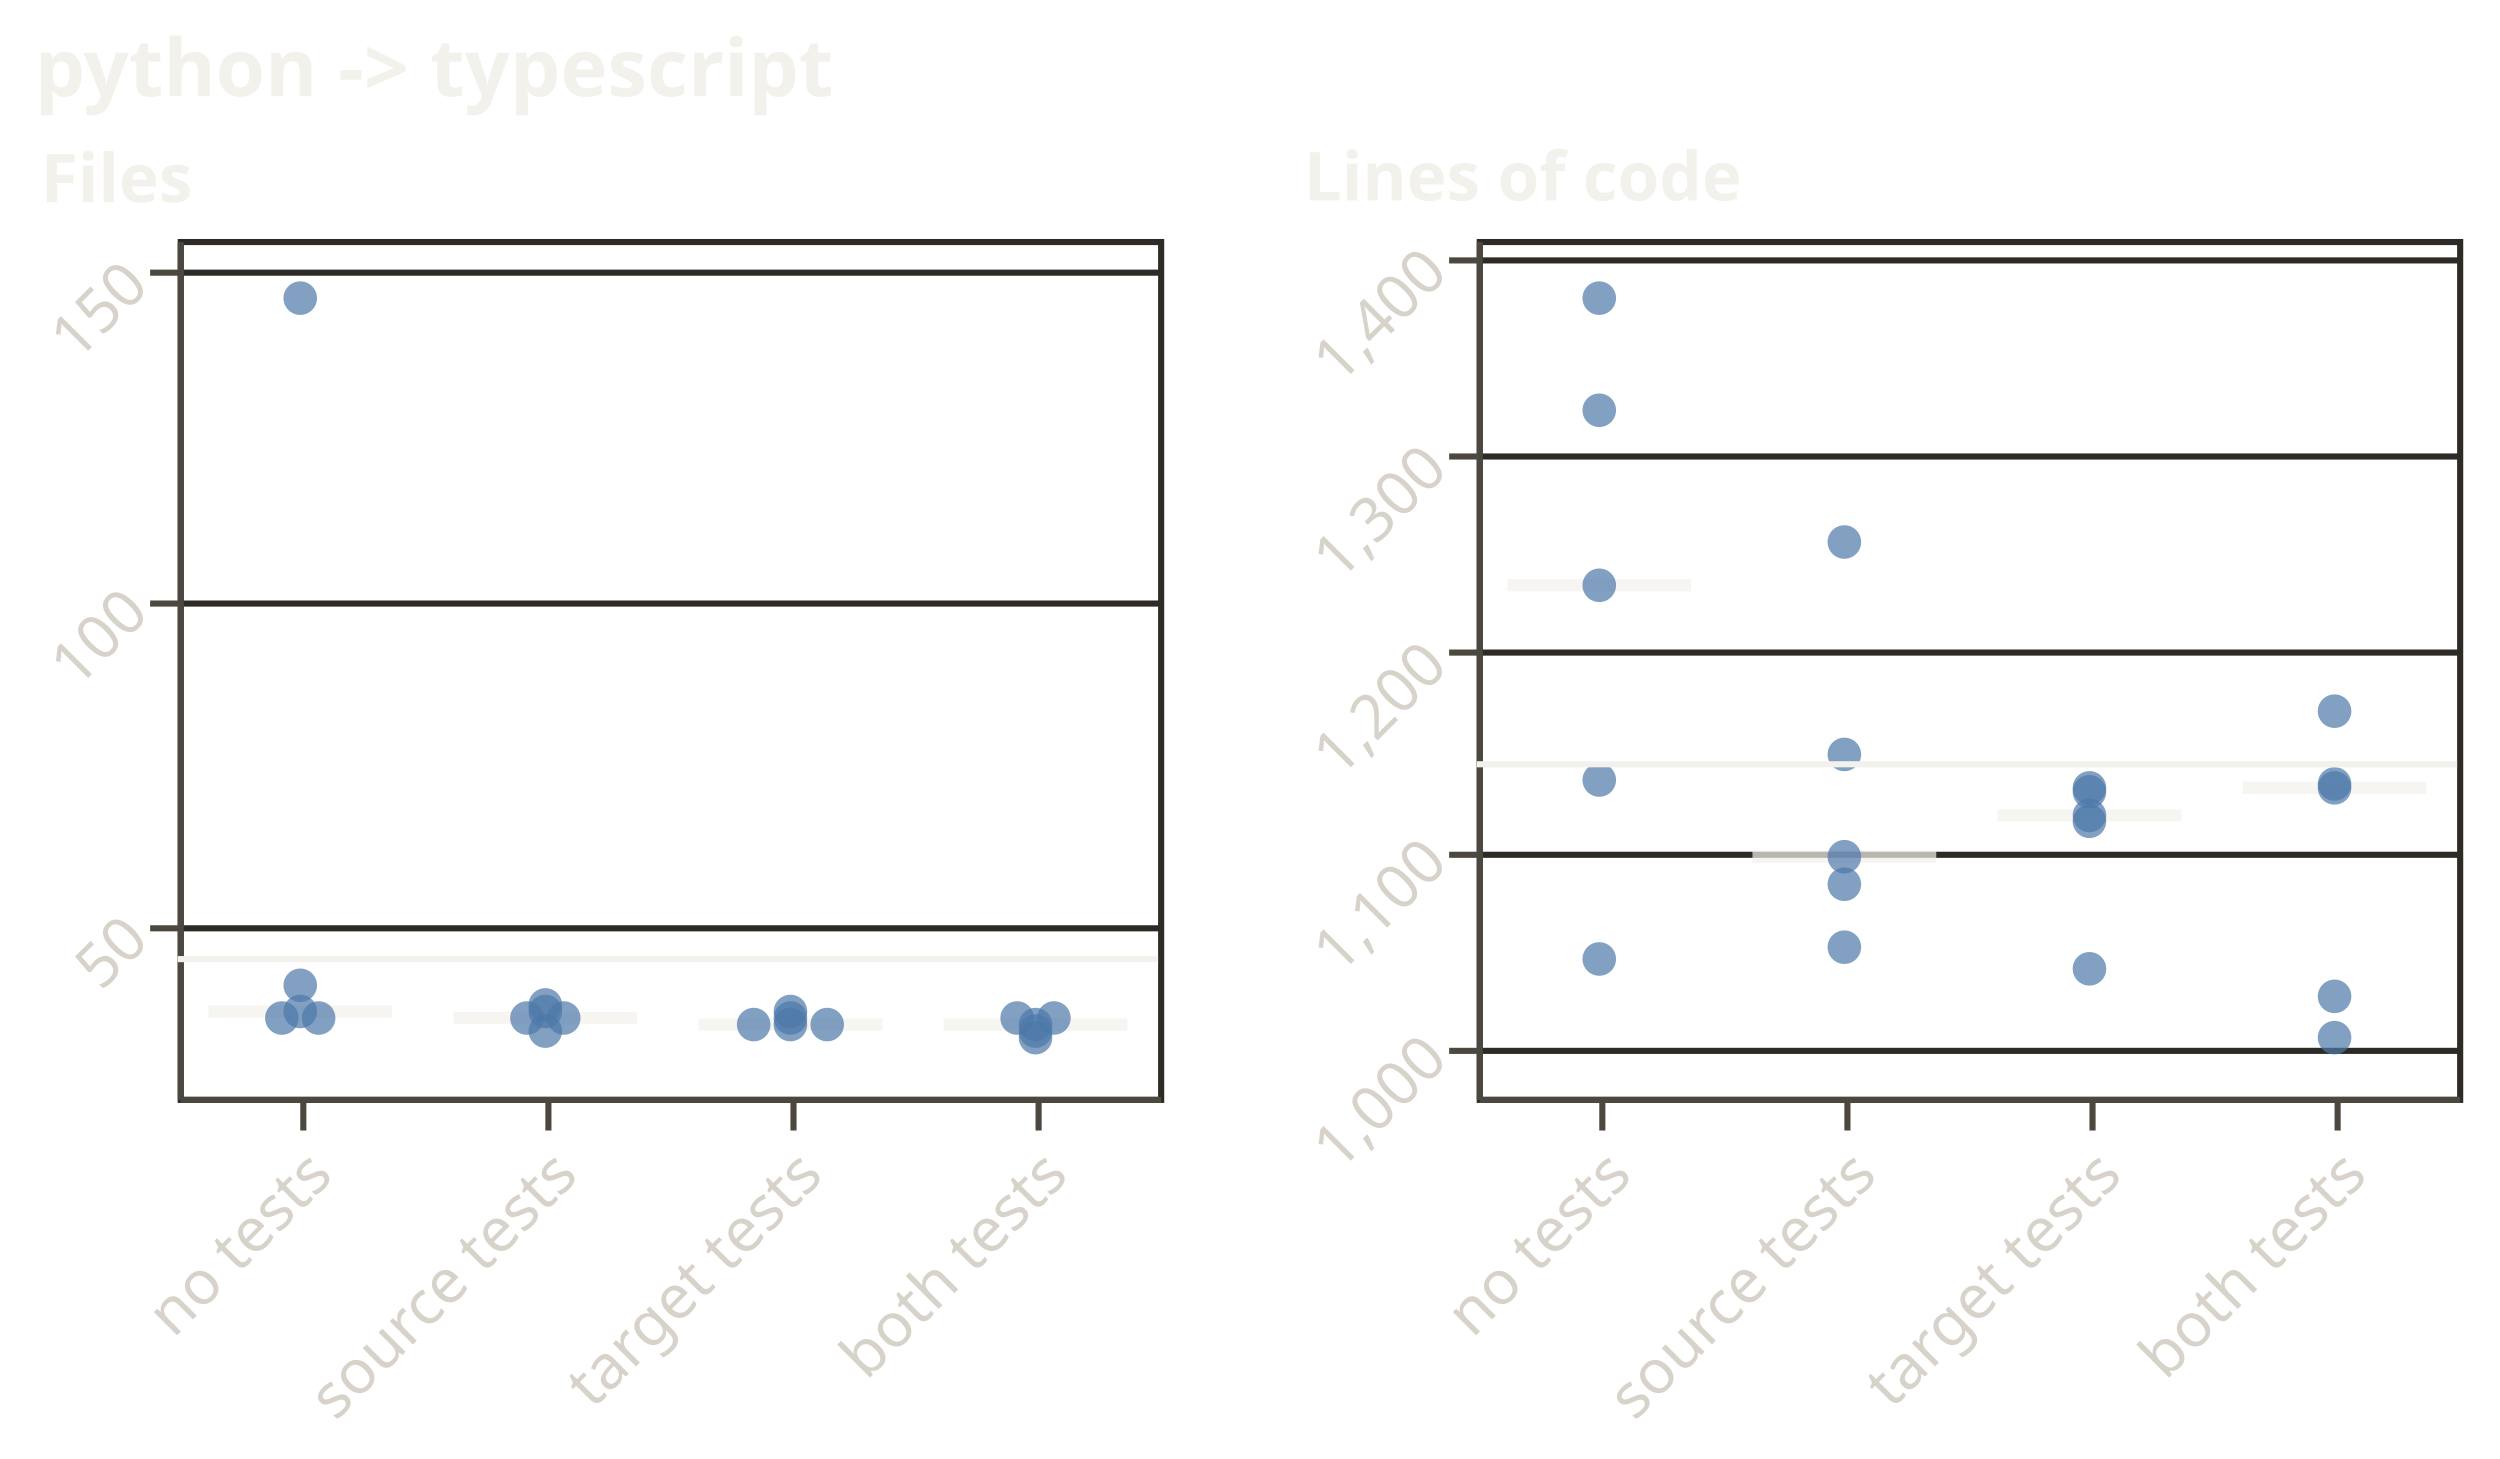
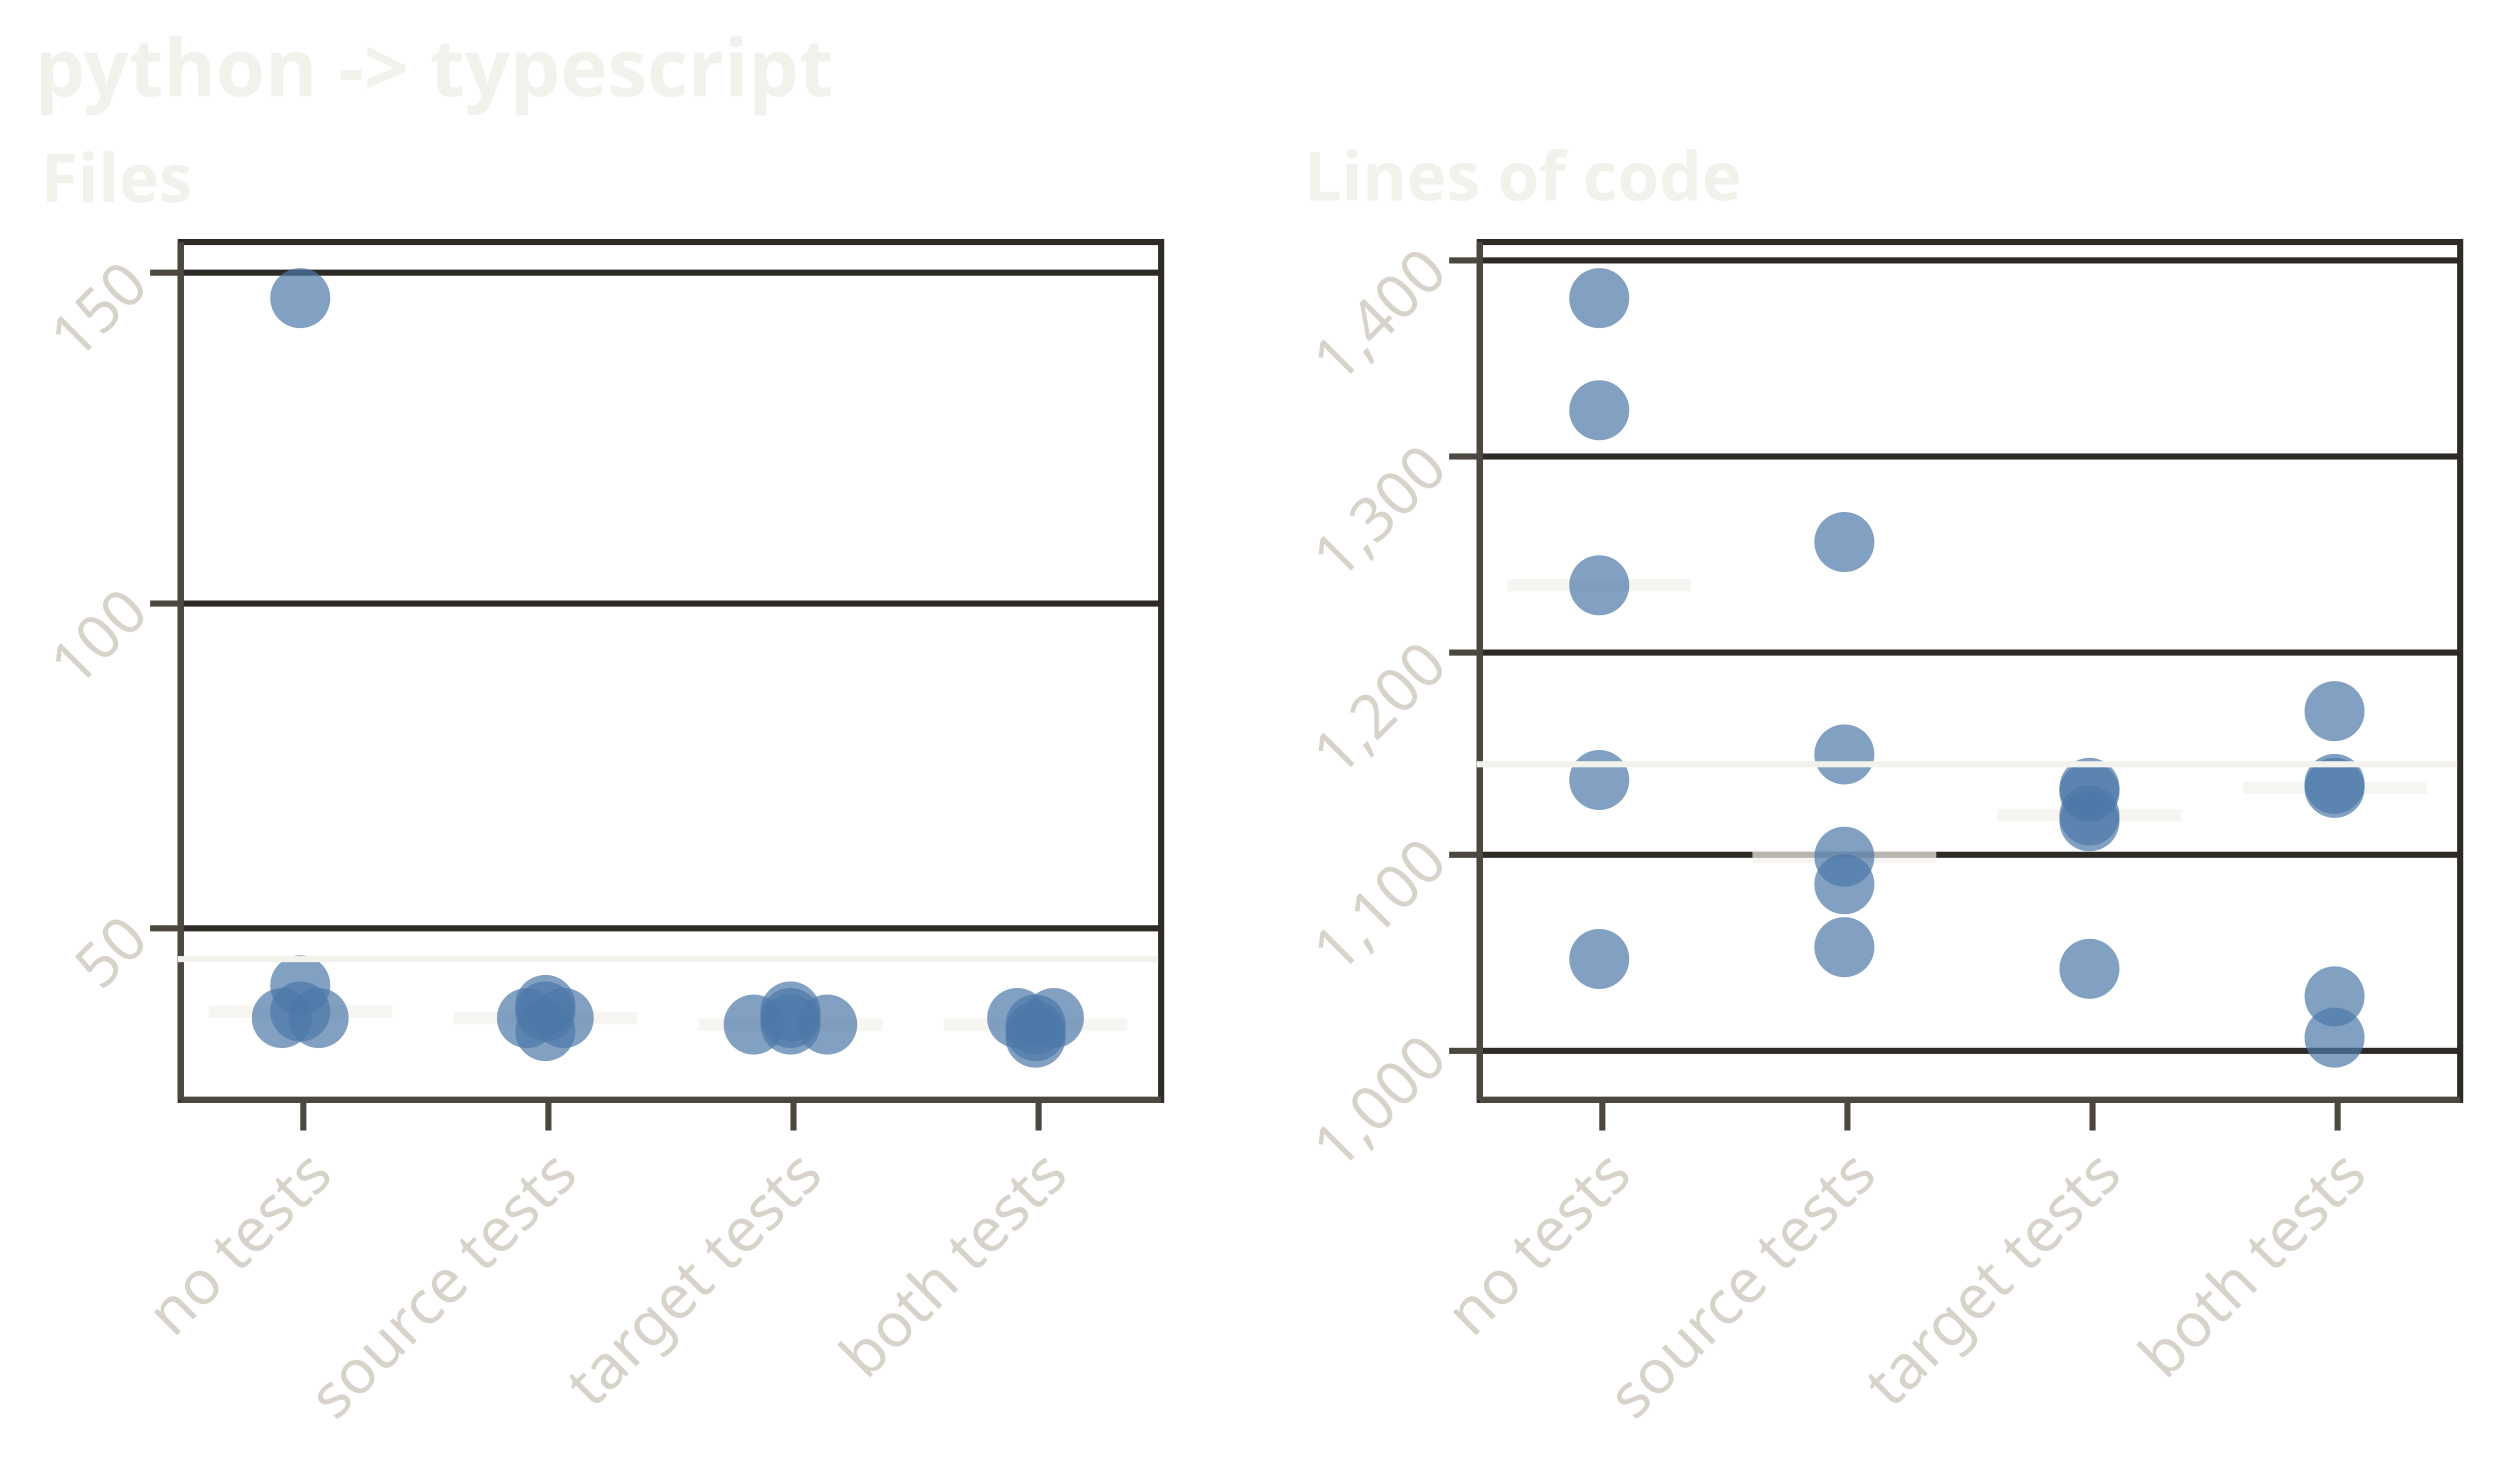
<svg xmlns="http://www.w3.org/2000/svg" version="1.1" class="marks" width="408" height="238" viewBox="0 0 408 238">
  <g fill="none" stroke-miterlimit="10" transform="translate(29,39)">
    <g class="mark-group role-frame root" role="graphics-object" aria-roledescription="group mark container">
      <g transform="translate(0,0)">
        <path class="background" aria-hidden="true" d="M0,0h0v0h0Z" />
        <g>
          <g class="mark-group role-scope concat_0_group" role="graphics-object" aria-roledescription="group mark container">
            <g transform="translate(0,0)">
              <path class="background" aria-hidden="true" d="M0.5,0.5h160v140h-160Z" stroke="#2e2b26" />
              <g>
                <g class="mark-group role-axis" aria-hidden="true">
                  <g transform="translate(0.5,0.5)">
                    <path class="background" aria-hidden="true" d="M0,0h0v0h0Z" pointer-events="none" />
                    <g>
                      <g class="mark-rule role-axis-grid" pointer-events="none">
                        <line transform="translate(0,112)" x2="160" y2="0" stroke="#2e2b26" stroke-width="1" opacity="1" />
                        <line transform="translate(0,59)" x2="160" y2="0" stroke="#2e2b26" stroke-width="1" opacity="1" />
                        <line transform="translate(0,5)" x2="160" y2="0" stroke="#2e2b26" stroke-width="1" opacity="1" />
                      </g>
                    </g>
                    <path class="foreground" aria-hidden="true" d="" pointer-events="none" display="none" />
                  </g>
                </g>
                <g class="mark-group role-axis" role="graphics-symbol" aria-roledescription="axis" aria-label="X-axis for a discrete scale with 4 values: no tests, source tests, target tests, both tests">
                  <g transform="translate(0.5,140.5)">
                    <path class="background" aria-hidden="true" d="M0,0h0v0h0Z" pointer-events="none" />
                    <g>
                      <g class="mark-rule role-axis-tick" pointer-events="none">
                        <line transform="translate(20,0)" x2="0" y2="5" stroke="#4c4840" stroke-width="1" opacity="1" />
                        <line transform="translate(60,0)" x2="0" y2="5" stroke="#4c4840" stroke-width="1" opacity="1" />
                        <line transform="translate(100,0)" x2="0" y2="5" stroke="#4c4840" stroke-width="1" opacity="1" />
                        <line transform="translate(140,0)" x2="0" y2="5" stroke="#4c4840" stroke-width="1" opacity="1" />
                      </g>
                      <g class="mark-text role-axis-label" pointer-events="none">
                        <text text-anchor="end" transform="translate(19.5,7) rotate(-45) translate(0,8)" font-family="sans-serif" font-size="10px" fill="#d8d3ca" opacity="1">no tests</text>
                        <text text-anchor="end" transform="translate(59.5,7) rotate(-45) translate(0,8)" font-family="sans-serif" font-size="10px" fill="#d8d3ca" opacity="1">source tests</text>
                        <text text-anchor="end" transform="translate(99.5,7) rotate(-45) translate(0,8)" font-family="sans-serif" font-size="10px" fill="#d8d3ca" opacity="1">target tests</text>
                        <text text-anchor="end" transform="translate(139.5,7) rotate(-45) translate(0,8)" font-family="sans-serif" font-size="10px" fill="#d8d3ca" opacity="1">both tests</text>
                      </g>
                      <g class="mark-rule role-axis-domain" pointer-events="none">
                        <line transform="translate(0,0)" x2="160" y2="0" stroke="#4c4840" stroke-width="1" opacity="1" />
                      </g>
                    </g>
                    <path class="foreground" aria-hidden="true" d="" pointer-events="none" display="none" />
                  </g>
                </g>
                <g class="mark-group role-axis" role="graphics-symbol" aria-roledescription="axis" aria-label="Y-axis for a linear scale with values from 24 to 155">
                  <g transform="translate(0.5,0.5)">
                    <path class="background" aria-hidden="true" d="M0,0h0v0h0Z" pointer-events="none" />
                    <g>
                      <g class="mark-rule role-axis-tick" pointer-events="none">
                        <line transform="translate(0,112)" x2="-5" y2="0" stroke="#4c4840" stroke-width="1" opacity="1" />
                        <line transform="translate(0,59)" x2="-5" y2="0" stroke="#4c4840" stroke-width="1" opacity="1" />
                        <line transform="translate(0,5)" x2="-5" y2="0" stroke="#4c4840" stroke-width="1" opacity="1" />
                      </g>
                      <g class="mark-text role-axis-label" pointer-events="none">
                        <text text-anchor="end" transform="translate(-7,112.188) rotate(-45) translate(0,3)" font-family="sans-serif" font-size="10px" fill="#d8d3ca" opacity="1">50</text>
                        <text text-anchor="end" transform="translate(-7,58.78547) rotate(-45) translate(0,3)" font-family="sans-serif" font-size="10px" fill="#d8d3ca" opacity="1">100</text>
                        <text text-anchor="end" transform="translate(-7,5.382972) rotate(-45) translate(0,3)" font-family="sans-serif" font-size="10px" fill="#d8d3ca" opacity="1">150</text>
                      </g>
                      <g class="mark-rule role-axis-domain" pointer-events="none">
                        <line transform="translate(0,140)" x2="0" y2="-140" stroke="#4c4840" stroke-width="1" opacity="1" />
                      </g>
                    </g>
                    <path class="foreground" aria-hidden="true" d="" pointer-events="none" display="none" />
                  </g>
                </g>
                <g class="mark-rect role-mark concat_0_layer_0_marks" role="graphics-object" aria-roledescription="rect mark container">
                  <path aria-label="condition: no tests; Median of value: 37" role="graphics-symbol" aria-roledescription="tick" d="M5,125.073h30v2h-30Z" fill="#f3f1ec" opacity="0.7" />
                  <path aria-label="condition: source tests; Median of value: 36" role="graphics-symbol" aria-roledescription="tick" d="M45,126.141h30v2h-30Z" fill="#f3f1ec" opacity="0.7" />
                  <path aria-label="condition: target tests; Median of value: 35" role="graphics-symbol" aria-roledescription="tick" d="M85,127.209h30v2h-30Z" fill="#f3f1ec" opacity="0.7" />
                  <path aria-label="condition: both tests; Median of value: 35" role="graphics-symbol" aria-roledescription="tick" d="M125,127.209h30v2h-30Z" fill="#f3f1ec" opacity="0.7" />
                </g>
                <g class="mark-symbol role-mark concat_0_layer_1_marks" role="graphics-object" aria-roledescription="symbol mark container">
-                   <path aria-label="condition: no tests; value: 36; nudge: −0.5" role="graphics-symbol" aria-roledescription="point" transform="translate(17,127.1407)" d="M2.739,0A2.739,2.739,0,1,1,-2.739,0A2.739,2.739,0,1,1,2.739,0" fill="#4c78a8" stroke-width="2" opacity="0.7" />
-                   <path aria-label="condition: no tests; value: 36; nudge: 0.5" role="graphics-symbol" aria-roledescription="point" transform="translate(23,127.1407)" d="M2.739,0A2.739,2.739,0,1,1,-2.739,0A2.739,2.739,0,1,1,2.739,0" fill="#4c78a8" stroke-width="2" opacity="0.7" />
-                   <path aria-label="condition: no tests; value: 146; nudge: 0" role="graphics-symbol" aria-roledescription="point" transform="translate(20,9.655172)" d="M2.739,0A2.739,2.739,0,1,1,-2.739,0A2.739,2.739,0,1,1,2.739,0" fill="#4c78a8" stroke-width="2" opacity="0.7" />
-                   <path aria-label="condition: no tests; value: 41; nudge: 0" role="graphics-symbol" aria-roledescription="point" transform="translate(20,121.8004)" d="M2.739,0A2.739,2.739,0,1,1,-2.739,0A2.739,2.739,0,1,1,2.739,0" fill="#4c78a8" stroke-width="2" opacity="0.7" />
-                   <path aria-label="condition: no tests; value: 37; nudge: 0" role="graphics-symbol" aria-roledescription="point" transform="translate(20,126.0726)" d="M2.739,0A2.739,2.739,0,1,1,-2.739,0A2.739,2.739,0,1,1,2.739,0" fill="#4c78a8" stroke-width="2" opacity="0.7" />
-                   <path aria-label="condition: source tests; value: 36; nudge: −0.5" role="graphics-symbol" aria-roledescription="point" transform="translate(57,127.1407)" d="M2.739,0A2.739,2.739,0,1,1,-2.739,0A2.739,2.739,0,1,1,2.739,0" fill="#4c78a8" stroke-width="2" opacity="0.7" />
-                   <path aria-label="condition: source tests; value: 36; nudge: 0.5" role="graphics-symbol" aria-roledescription="point" transform="translate(63,127.1407)" d="M2.739,0A2.739,2.739,0,1,1,-2.739,0A2.739,2.739,0,1,1,2.739,0" fill="#4c78a8" stroke-width="2" opacity="0.7" />
-                   <path aria-label="condition: source tests; value: 38; nudge: 0" role="graphics-symbol" aria-roledescription="point" transform="translate(60,125.0046)" d="M2.739,0A2.739,2.739,0,1,1,-2.739,0A2.739,2.739,0,1,1,2.739,0" fill="#4c78a8" stroke-width="2" opacity="0.7" />
-                   <path aria-label="condition: source tests; value: 34; nudge: 0" role="graphics-symbol" aria-roledescription="point" transform="translate(60,129.2768)" d="M2.739,0A2.739,2.739,0,1,1,-2.739,0A2.739,2.739,0,1,1,2.739,0" fill="#4c78a8" stroke-width="2" opacity="0.7" />
-                   <path aria-label="condition: source tests; value: 37; nudge: 0" role="graphics-symbol" aria-roledescription="point" transform="translate(60,126.0726)" d="M2.739,0A2.739,2.739,0,1,1,-2.739,0A2.739,2.739,0,1,1,2.739,0" fill="#4c78a8" stroke-width="2" opacity="0.7" />
-                   <path aria-label="condition: target tests; value: 35; nudge: −1" role="graphics-symbol" aria-roledescription="point" transform="translate(94,128.2087)" d="M2.739,0A2.739,2.739,0,1,1,-2.739,0A2.739,2.739,0,1,1,2.739,0" fill="#4c78a8" stroke-width="2" opacity="0.7" />
-                   <path aria-label="condition: target tests; value: 35; nudge: 0" role="graphics-symbol" aria-roledescription="point" transform="translate(100,128.2087)" d="M2.739,0A2.739,2.739,0,1,1,-2.739,0A2.739,2.739,0,1,1,2.739,0" fill="#4c78a8" stroke-width="2" opacity="0.7" />
-                   <path aria-label="condition: target tests; value: 35; nudge: 1" role="graphics-symbol" aria-roledescription="point" transform="translate(106,128.2087)" d="M2.739,0A2.739,2.739,0,1,1,-2.739,0A2.739,2.739,0,1,1,2.739,0" fill="#4c78a8" stroke-width="2" opacity="0.7" />
-                   <path aria-label="condition: target tests; value: 36; nudge: 0" role="graphics-symbol" aria-roledescription="point" transform="translate(100,127.1407)" d="M2.739,0A2.739,2.739,0,1,1,-2.739,0A2.739,2.739,0,1,1,2.739,0" fill="#4c78a8" stroke-width="2" opacity="0.7" />
-                   <path aria-label="condition: target tests; value: 37; nudge: 0" role="graphics-symbol" aria-roledescription="point" transform="translate(100,126.0726)" d="M2.739,0A2.739,2.739,0,1,1,-2.739,0A2.739,2.739,0,1,1,2.739,0" fill="#4c78a8" stroke-width="2" opacity="0.7" />
-                   <path aria-label="condition: both tests; value: 33; nudge: 0" role="graphics-symbol" aria-roledescription="point" transform="translate(140,130.3448)" d="M2.739,0A2.739,2.739,0,1,1,-2.739,0A2.739,2.739,0,1,1,2.739,0" fill="#4c78a8" stroke-width="2" opacity="0.7" />
-                   <path aria-label="condition: both tests; value: 36; nudge: −0.5" role="graphics-symbol" aria-roledescription="point" transform="translate(137,127.1407)" d="M2.739,0A2.739,2.739,0,1,1,-2.739,0A2.739,2.739,0,1,1,2.739,0" fill="#4c78a8" stroke-width="2" opacity="0.7" />
-                   <path aria-label="condition: both tests; value: 36; nudge: 0.5" role="graphics-symbol" aria-roledescription="point" transform="translate(143,127.1407)" d="M2.739,0A2.739,2.739,0,1,1,-2.739,0A2.739,2.739,0,1,1,2.739,0" fill="#4c78a8" stroke-width="2" opacity="0.7" />
-                   <path aria-label="condition: both tests; value: 34; nudge: 0" role="graphics-symbol" aria-roledescription="point" transform="translate(140,129.2768)" d="M2.739,0A2.739,2.739,0,1,1,-2.739,0A2.739,2.739,0,1,1,2.739,0" fill="#4c78a8" stroke-width="2" opacity="0.7" />
-                   <path aria-label="condition: both tests; value: 35; nudge: 0" role="graphics-symbol" aria-roledescription="point" transform="translate(140,128.2087)" d="M2.739,0A2.739,2.739,0,1,1,-2.739,0A2.739,2.739,0,1,1,2.739,0" fill="#4c78a8" stroke-width="2" opacity="0.7" />
+                   <path aria-label="condition: no tests; value: 36; nudge: −0.5" role="graphics-symbol" aria-roledescription="point" transform="translate(17,127.1407)" d="M4.899,0A4.899,4.899,0,1,1,-4.899,0A4.899,4.899,0,1,1,4.899,0" fill="#4c78a8" stroke-width="2" opacity="0.7" />
+                   <path aria-label="condition: no tests; value: 36; nudge: 0.5" role="graphics-symbol" aria-roledescription="point" transform="translate(23,127.1407)" d="M4.899,0A4.899,4.899,0,1,1,-4.899,0A4.899,4.899,0,1,1,4.899,0" fill="#4c78a8" stroke-width="2" opacity="0.7" />
+                   <path aria-label="condition: no tests; value: 146; nudge: 0" role="graphics-symbol" aria-roledescription="point" transform="translate(20,9.655172)" d="M4.899,0A4.899,4.899,0,1,1,-4.899,0A4.899,4.899,0,1,1,4.899,0" fill="#4c78a8" stroke-width="2" opacity="0.7" />
+                   <path aria-label="condition: no tests; value: 41; nudge: 0" role="graphics-symbol" aria-roledescription="point" transform="translate(20,121.8004)" d="M4.899,0A4.899,4.899,0,1,1,-4.899,0A4.899,4.899,0,1,1,4.899,0" fill="#4c78a8" stroke-width="2" opacity="0.7" />
+                   <path aria-label="condition: no tests; value: 37; nudge: 0" role="graphics-symbol" aria-roledescription="point" transform="translate(20,126.0726)" d="M4.899,0A4.899,4.899,0,1,1,-4.899,0A4.899,4.899,0,1,1,4.899,0" fill="#4c78a8" stroke-width="2" opacity="0.7" />
+                   <path aria-label="condition: source tests; value: 36; nudge: −0.5" role="graphics-symbol" aria-roledescription="point" transform="translate(57,127.1407)" d="M4.899,0A4.899,4.899,0,1,1,-4.899,0A4.899,4.899,0,1,1,4.899,0" fill="#4c78a8" stroke-width="2" opacity="0.7" />
+                   <path aria-label="condition: source tests; value: 36; nudge: 0.5" role="graphics-symbol" aria-roledescription="point" transform="translate(63,127.1407)" d="M4.899,0A4.899,4.899,0,1,1,-4.899,0A4.899,4.899,0,1,1,4.899,0" fill="#4c78a8" stroke-width="2" opacity="0.7" />
+                   <path aria-label="condition: source tests; value: 38; nudge: 0" role="graphics-symbol" aria-roledescription="point" transform="translate(60,125.0046)" d="M4.899,0A4.899,4.899,0,1,1,-4.899,0A4.899,4.899,0,1,1,4.899,0" fill="#4c78a8" stroke-width="2" opacity="0.7" />
+                   <path aria-label="condition: source tests; value: 34; nudge: 0" role="graphics-symbol" aria-roledescription="point" transform="translate(60,129.2768)" d="M4.899,0A4.899,4.899,0,1,1,-4.899,0A4.899,4.899,0,1,1,4.899,0" fill="#4c78a8" stroke-width="2" opacity="0.7" />
+                   <path aria-label="condition: source tests; value: 37; nudge: 0" role="graphics-symbol" aria-roledescription="point" transform="translate(60,126.0726)" d="M4.899,0A4.899,4.899,0,1,1,-4.899,0A4.899,4.899,0,1,1,4.899,0" fill="#4c78a8" stroke-width="2" opacity="0.7" />
+                   <path aria-label="condition: target tests; value: 35; nudge: −1" role="graphics-symbol" aria-roledescription="point" transform="translate(94,128.2087)" d="M4.899,0A4.899,4.899,0,1,1,-4.899,0A4.899,4.899,0,1,1,4.899,0" fill="#4c78a8" stroke-width="2" opacity="0.7" />
+                   <path aria-label="condition: target tests; value: 35; nudge: 0" role="graphics-symbol" aria-roledescription="point" transform="translate(100,128.2087)" d="M4.899,0A4.899,4.899,0,1,1,-4.899,0A4.899,4.899,0,1,1,4.899,0" fill="#4c78a8" stroke-width="2" opacity="0.7" />
+                   <path aria-label="condition: target tests; value: 35; nudge: 1" role="graphics-symbol" aria-roledescription="point" transform="translate(106,128.2087)" d="M4.899,0A4.899,4.899,0,1,1,-4.899,0A4.899,4.899,0,1,1,4.899,0" fill="#4c78a8" stroke-width="2" opacity="0.7" />
+                   <path aria-label="condition: target tests; value: 36; nudge: 0" role="graphics-symbol" aria-roledescription="point" transform="translate(100,127.1407)" d="M4.899,0A4.899,4.899,0,1,1,-4.899,0A4.899,4.899,0,1,1,4.899,0" fill="#4c78a8" stroke-width="2" opacity="0.7" />
+                   <path aria-label="condition: target tests; value: 37; nudge: 0" role="graphics-symbol" aria-roledescription="point" transform="translate(100,126.0726)" d="M4.899,0A4.899,4.899,0,1,1,-4.899,0A4.899,4.899,0,1,1,4.899,0" fill="#4c78a8" stroke-width="2" opacity="0.7" />
+                   <path aria-label="condition: both tests; value: 33; nudge: 0" role="graphics-symbol" aria-roledescription="point" transform="translate(140,130.3448)" d="M4.899,0A4.899,4.899,0,1,1,-4.899,0A4.899,4.899,0,1,1,4.899,0" fill="#4c78a8" stroke-width="2" opacity="0.7" />
+                   <path aria-label="condition: both tests; value: 36; nudge: −0.5" role="graphics-symbol" aria-roledescription="point" transform="translate(137,127.1407)" d="M4.899,0A4.899,4.899,0,1,1,-4.899,0A4.899,4.899,0,1,1,4.899,0" fill="#4c78a8" stroke-width="2" opacity="0.7" />
+                   <path aria-label="condition: both tests; value: 36; nudge: 0.5" role="graphics-symbol" aria-roledescription="point" transform="translate(143,127.1407)" d="M4.899,0A4.899,4.899,0,1,1,-4.899,0A4.899,4.899,0,1,1,4.899,0" fill="#4c78a8" stroke-width="2" opacity="0.7" />
+                   <path aria-label="condition: both tests; value: 34; nudge: 0" role="graphics-symbol" aria-roledescription="point" transform="translate(140,129.2768)" d="M4.899,0A4.899,4.899,0,1,1,-4.899,0A4.899,4.899,0,1,1,4.899,0" fill="#4c78a8" stroke-width="2" opacity="0.7" />
+                   <path aria-label="condition: both tests; value: 35; nudge: 0" role="graphics-symbol" aria-roledescription="point" transform="translate(140,128.2087)" d="M4.899,0A4.899,4.899,0,1,1,-4.899,0A4.899,4.899,0,1,1,4.899,0" fill="#4c78a8" stroke-width="2" opacity="0.7" />
                </g>
                <g class="mark-rule role-mark concat_0_layer_2_marks" role="graphics-object" aria-roledescription="rule mark container">
                  <line aria-label="Median of reference: 45" role="graphics-symbol" aria-roledescription="rule mark" transform="translate(160,117.5282)" x2="-160" y2="0" stroke="#f3f1ec" />
                </g>
                <g class="mark-group role-title">
                  <g transform="translate(-22.33331,-15)">
                    <path class="background" aria-hidden="true" d="M0,0h0v0h0Z" pointer-events="none" />
                    <g>
                      <g class="mark-text role-title-text" role="graphics-symbol" aria-roledescription="title" aria-label="Title text 'Files'" pointer-events="none">
                        <text text-anchor="start" transform="translate(0,9)" font-family="sans-serif" font-size="11px" font-weight="bold" fill="#f3f1ec" opacity="1">Files</text>
                      </g>
                    </g>
                    <path class="foreground" aria-hidden="true" d="" pointer-events="none" display="none" />
                  </g>
                </g>
              </g>
              <path class="foreground" aria-hidden="true" d="" display="none" />
            </g>
          </g>
          <g class="mark-group role-scope concat_1_group" role="graphics-object" aria-roledescription="group mark container">
            <g transform="translate(212,0)">
              <path class="background" aria-hidden="true" d="M0.5,0.5h160v140h-160Z" stroke="#2e2b26" />
              <g>
                <g class="mark-group role-axis" aria-hidden="true">
                  <g transform="translate(0.5,0.5)">
                    <path class="background" aria-hidden="true" d="M0,0h0v0h0Z" pointer-events="none" />
                    <g>
                      <g class="mark-rule role-axis-grid" pointer-events="none">
                        <line transform="translate(0,132)" x2="160" y2="0" stroke="#2e2b26" stroke-width="1" opacity="1" />
                        <line transform="translate(0,100)" x2="160" y2="0" stroke="#2e2b26" stroke-width="1" opacity="1" />
                        <line transform="translate(0,67)" x2="160" y2="0" stroke="#2e2b26" stroke-width="1" opacity="1" />
                        <line transform="translate(0,35)" x2="160" y2="0" stroke="#2e2b26" stroke-width="1" opacity="1" />
                        <line transform="translate(0,3)" x2="160" y2="0" stroke="#2e2b26" stroke-width="1" opacity="1" />
                      </g>
                    </g>
                    <path class="foreground" aria-hidden="true" d="" pointer-events="none" display="none" />
                  </g>
                </g>
                <g class="mark-group role-axis" role="graphics-symbol" aria-roledescription="axis" aria-label="X-axis for a discrete scale with 4 values: no tests, source tests, target tests, both tests">
                  <g transform="translate(0.5,140.5)">
                    <path class="background" aria-hidden="true" d="M0,0h0v0h0Z" pointer-events="none" />
                    <g>
                      <g class="mark-rule role-axis-tick" pointer-events="none">
                        <line transform="translate(20,0)" x2="0" y2="5" stroke="#4c4840" stroke-width="1" opacity="1" />
                        <line transform="translate(60,0)" x2="0" y2="5" stroke="#4c4840" stroke-width="1" opacity="1" />
                        <line transform="translate(100,0)" x2="0" y2="5" stroke="#4c4840" stroke-width="1" opacity="1" />
                        <line transform="translate(140,0)" x2="0" y2="5" stroke="#4c4840" stroke-width="1" opacity="1" />
                      </g>
                      <g class="mark-text role-axis-label" pointer-events="none">
                        <text text-anchor="end" transform="translate(19.5,7) rotate(-45) translate(0,8)" font-family="sans-serif" font-size="10px" fill="#d8d3ca" opacity="1">no tests</text>
                        <text text-anchor="end" transform="translate(59.5,7) rotate(-45) translate(0,8)" font-family="sans-serif" font-size="10px" fill="#d8d3ca" opacity="1">source tests</text>
                        <text text-anchor="end" transform="translate(99.5,7) rotate(-45) translate(0,8)" font-family="sans-serif" font-size="10px" fill="#d8d3ca" opacity="1">target tests</text>
                        <text text-anchor="end" transform="translate(139.5,7) rotate(-45) translate(0,8)" font-family="sans-serif" font-size="10px" fill="#d8d3ca" opacity="1">both tests</text>
                      </g>
                      <g class="mark-rule role-axis-domain" pointer-events="none">
                        <line transform="translate(0,0)" x2="160" y2="0" stroke="#4c4840" stroke-width="1" opacity="1" />
                      </g>
                    </g>
                    <path class="foreground" aria-hidden="true" d="" pointer-events="none" display="none" />
                  </g>
                </g>
                <g class="mark-group role-axis" role="graphics-symbol" aria-roledescription="axis" aria-label="Y-axis for a linear scale with values from 974 to 1,410">
                  <g transform="translate(0.5,0.5)">
                    <path class="background" aria-hidden="true" d="M0,0h0v0h0Z" pointer-events="none" />
                    <g>
                      <g class="mark-rule role-axis-tick" pointer-events="none">
                        <line transform="translate(0,132)" x2="-5" y2="0" stroke="#4c4840" stroke-width="1" opacity="1" />
                        <line transform="translate(0,100)" x2="-5" y2="0" stroke="#4c4840" stroke-width="1" opacity="1" />
                        <line transform="translate(0,67)" x2="-5" y2="0" stroke="#4c4840" stroke-width="1" opacity="1" />
                        <line transform="translate(0,35)" x2="-5" y2="0" stroke="#4c4840" stroke-width="1" opacity="1" />
                        <line transform="translate(0,3)" x2="-5" y2="0" stroke="#4c4840" stroke-width="1" opacity="1" />
                      </g>
                      <g class="mark-text role-axis-label" pointer-events="none">
                        <text text-anchor="end" transform="translate(-7,131.6288) rotate(-45) translate(0,3)" font-family="sans-serif" font-size="10px" fill="#d8d3ca" opacity="1">1,000</text>
                        <text text-anchor="end" transform="translate(-7,99.53045) rotate(-45) translate(0,3)" font-family="sans-serif" font-size="10px" fill="#d8d3ca" opacity="1">1,100</text>
                        <text text-anchor="end" transform="translate(-7,67.43213) rotate(-45) translate(0,3)" font-family="sans-serif" font-size="10px" fill="#d8d3ca" opacity="1">1,200</text>
                        <text text-anchor="end" transform="translate(-7,35.33382) rotate(-45) translate(0,3)" font-family="sans-serif" font-size="10px" fill="#d8d3ca" opacity="1">1,300</text>
                        <text text-anchor="end" transform="translate(-7,3.23551) rotate(-45) translate(0,3)" font-family="sans-serif" font-size="10px" fill="#d8d3ca" opacity="1">1,400</text>
                      </g>
                      <g class="mark-rule role-axis-domain" pointer-events="none">
                        <line transform="translate(0,140)" x2="0" y2="-140" stroke="#4c4840" stroke-width="1" opacity="1" />
                      </g>
                    </g>
                    <path class="foreground" aria-hidden="true" d="" pointer-events="none" display="none" />
                  </g>
                </g>
                <g class="mark-rect role-mark concat_1_layer_0_marks" role="graphics-object" aria-roledescription="rect mark container">
                  <path aria-label="condition: no tests; Median of value: 1234" role="graphics-symbol" aria-roledescription="tick" d="M5,55.519h30v2h-30Z" fill="#f3f1ec" opacity="0.7" />
                  <path aria-label="condition: source tests; Median of value: 1096" role="graphics-symbol" aria-roledescription="tick" d="M45,99.814h30v2h-30Z" fill="#f3f1ec" opacity="0.7" />
                  <path aria-label="condition: target tests; Median of value: 1117" role="graphics-symbol" aria-roledescription="tick" d="M85,93.074h30v2h-30Z" fill="#f3f1ec" opacity="0.7" />
                  <path aria-label="condition: both tests; Median of value: 1131" role="graphics-symbol" aria-roledescription="tick" d="M125,88.58h30v2h-30Z" fill="#f3f1ec" opacity="0.7" />
                </g>
                <g class="mark-symbol role-mark concat_1_layer_1_marks" role="graphics-object" aria-roledescription="symbol mark container">
-                   <path aria-label="condition: no tests; value: 1044; nudge: 0" role="graphics-symbol" aria-roledescription="point" transform="translate(20,117.5055)" d="M2.739,0A2.739,2.739,0,1,1,-2.739,0A2.739,2.739,0,1,1,2.739,0" fill="#4c78a8" stroke-width="2" opacity="0.7" />
-                   <path aria-label="condition: no tests; value: 1380; nudge: 0" role="graphics-symbol" aria-roledescription="point" transform="translate(20,9.655172)" d="M2.739,0A2.739,2.739,0,1,1,-2.739,0A2.739,2.739,0,1,1,2.739,0" fill="#4c78a8" stroke-width="2" opacity="0.7" />
-                   <path aria-label="condition: no tests; value: 1323; nudge: 0" role="graphics-symbol" aria-roledescription="point" transform="translate(20,27.95121)" d="M2.739,0A2.739,2.739,0,1,1,-2.739,0A2.739,2.739,0,1,1,2.739,0" fill="#4c78a8" stroke-width="2" opacity="0.7" />
-                   <path aria-label="condition: no tests; value: 1135; nudge: 0" role="graphics-symbol" aria-roledescription="point" transform="translate(20,88.29604)" d="M2.739,0A2.739,2.739,0,1,1,-2.739,0A2.739,2.739,0,1,1,2.739,0" fill="#4c78a8" stroke-width="2" opacity="0.7" />
-                   <path aria-label="condition: no tests; value: 1234; nudge: 0" role="graphics-symbol" aria-roledescription="point" transform="translate(20,56.51871)" d="M2.739,0A2.739,2.739,0,1,1,-2.739,0A2.739,2.739,0,1,1,2.739,0" fill="#4c78a8" stroke-width="2" opacity="0.7" />
-                   <path aria-label="condition: source tests; value: 1096; nudge: 0" role="graphics-symbol" aria-roledescription="point" transform="translate(60,100.8144)" d="M2.739,0A2.739,2.739,0,1,1,-2.739,0A2.739,2.739,0,1,1,2.739,0" fill="#4c78a8" stroke-width="2" opacity="0.7" />
-                   <path aria-label="condition: source tests; value: 1256; nudge: 0" role="graphics-symbol" aria-roledescription="point" transform="translate(60,49.45708)" d="M2.739,0A2.739,2.739,0,1,1,-2.739,0A2.739,2.739,0,1,1,2.739,0" fill="#4c78a8" stroke-width="2" opacity="0.7" />
-                   <path aria-label="condition: source tests; value: 1050; nudge: 0" role="graphics-symbol" aria-roledescription="point" transform="translate(60,115.5796)" d="M2.739,0A2.739,2.739,0,1,1,-2.739,0A2.739,2.739,0,1,1,2.739,0" fill="#4c78a8" stroke-width="2" opacity="0.7" />
-                   <path aria-label="condition: source tests; value: 1148; nudge: 0" role="graphics-symbol" aria-roledescription="point" transform="translate(60,84.12326)" d="M2.739,0A2.739,2.739,0,1,1,-2.739,0A2.739,2.739,0,1,1,2.739,0" fill="#4c78a8" stroke-width="2" opacity="0.7" />
-                   <path aria-label="condition: source tests; value: 1082; nudge: 0" role="graphics-symbol" aria-roledescription="point" transform="translate(60,105.3081)" d="M2.739,0A2.739,2.739,0,1,1,-2.739,0A2.739,2.739,0,1,1,2.739,0" fill="#4c78a8" stroke-width="2" opacity="0.7" />
-                   <path aria-label="condition: target tests; value: 1117; nudge: 0" role="graphics-symbol" aria-roledescription="point" transform="translate(100,94.07373)" d="M2.739,0A2.739,2.739,0,1,1,-2.739,0A2.739,2.739,0,1,1,2.739,0" fill="#4c78a8" stroke-width="2" opacity="0.7" />
-                   <path aria-label="condition: target tests; value: 1114; nudge: 0" role="graphics-symbol" aria-roledescription="point" transform="translate(100,95.03668)" d="M2.739,0A2.739,2.739,0,1,1,-2.739,0A2.739,2.739,0,1,1,2.739,0" fill="#4c78a8" stroke-width="2" opacity="0.7" />
-                   <path aria-label="condition: target tests; value: 1131; nudge: 0" role="graphics-symbol" aria-roledescription="point" transform="translate(100,89.57997)" d="M2.739,0A2.739,2.739,0,1,1,-2.739,0A2.739,2.739,0,1,1,2.739,0" fill="#4c78a8" stroke-width="2" opacity="0.7" />
-                   <path aria-label="condition: target tests; value: 1129; nudge: 0" role="graphics-symbol" aria-roledescription="point" transform="translate(100,90.22194)" d="M2.739,0A2.739,2.739,0,1,1,-2.739,0A2.739,2.739,0,1,1,2.739,0" fill="#4c78a8" stroke-width="2" opacity="0.7" />
-                   <path aria-label="condition: target tests; value: 1039; nudge: 0" role="graphics-symbol" aria-roledescription="point" transform="translate(100,119.1104)" d="M2.739,0A2.739,2.739,0,1,1,-2.739,0A2.739,2.739,0,1,1,2.739,0" fill="#4c78a8" stroke-width="2" opacity="0.7" />
-                   <path aria-label="condition: both tests; value: 1131; nudge: 0" role="graphics-symbol" aria-roledescription="point" transform="translate(140,89.57997)" d="M2.739,0A2.739,2.739,0,1,1,-2.739,0A2.739,2.739,0,1,1,2.739,0" fill="#4c78a8" stroke-width="2" opacity="0.7" />
-                   <path aria-label="condition: both tests; value: 1170; nudge: 0" role="graphics-symbol" aria-roledescription="point" transform="translate(140,77.06163)" d="M2.739,0A2.739,2.739,0,1,1,-2.739,0A2.739,2.739,0,1,1,2.739,0" fill="#4c78a8" stroke-width="2" opacity="0.7" />
-                   <path aria-label="condition: both tests; value: 1004; nudge: 0" role="graphics-symbol" aria-roledescription="point" transform="translate(140,130.3448)" d="M2.739,0A2.739,2.739,0,1,1,-2.739,0A2.739,2.739,0,1,1,2.739,0" fill="#4c78a8" stroke-width="2" opacity="0.7" />
-                   <path aria-label="condition: both tests; value: 1133; nudge: 0" role="graphics-symbol" aria-roledescription="point" transform="translate(140,88.938)" d="M2.739,0A2.739,2.739,0,1,1,-2.739,0A2.739,2.739,0,1,1,2.739,0" fill="#4c78a8" stroke-width="2" opacity="0.7" />
-                   <path aria-label="condition: both tests; value: 1025; nudge: 0" role="graphics-symbol" aria-roledescription="point" transform="translate(140,123.6042)" d="M2.739,0A2.739,2.739,0,1,1,-2.739,0A2.739,2.739,0,1,1,2.739,0" fill="#4c78a8" stroke-width="2" opacity="0.7" />
+                   <path aria-label="condition: no tests; value: 1044; nudge: 0" role="graphics-symbol" aria-roledescription="point" transform="translate(20,117.5055)" d="M4.899,0A4.899,4.899,0,1,1,-4.899,0A4.899,4.899,0,1,1,4.899,0" fill="#4c78a8" stroke-width="2" opacity="0.7" />
+                   <path aria-label="condition: no tests; value: 1380; nudge: 0" role="graphics-symbol" aria-roledescription="point" transform="translate(20,9.655172)" d="M4.899,0A4.899,4.899,0,1,1,-4.899,0A4.899,4.899,0,1,1,4.899,0" fill="#4c78a8" stroke-width="2" opacity="0.7" />
+                   <path aria-label="condition: no tests; value: 1323; nudge: 0" role="graphics-symbol" aria-roledescription="point" transform="translate(20,27.95121)" d="M4.899,0A4.899,4.899,0,1,1,-4.899,0A4.899,4.899,0,1,1,4.899,0" fill="#4c78a8" stroke-width="2" opacity="0.7" />
+                   <path aria-label="condition: no tests; value: 1135; nudge: 0" role="graphics-symbol" aria-roledescription="point" transform="translate(20,88.29604)" d="M4.899,0A4.899,4.899,0,1,1,-4.899,0A4.899,4.899,0,1,1,4.899,0" fill="#4c78a8" stroke-width="2" opacity="0.7" />
+                   <path aria-label="condition: no tests; value: 1234; nudge: 0" role="graphics-symbol" aria-roledescription="point" transform="translate(20,56.51871)" d="M4.899,0A4.899,4.899,0,1,1,-4.899,0A4.899,4.899,0,1,1,4.899,0" fill="#4c78a8" stroke-width="2" opacity="0.7" />
+                   <path aria-label="condition: source tests; value: 1096; nudge: 0" role="graphics-symbol" aria-roledescription="point" transform="translate(60,100.8144)" d="M4.899,0A4.899,4.899,0,1,1,-4.899,0A4.899,4.899,0,1,1,4.899,0" fill="#4c78a8" stroke-width="2" opacity="0.7" />
+                   <path aria-label="condition: source tests; value: 1256; nudge: 0" role="graphics-symbol" aria-roledescription="point" transform="translate(60,49.45708)" d="M4.899,0A4.899,4.899,0,1,1,-4.899,0A4.899,4.899,0,1,1,4.899,0" fill="#4c78a8" stroke-width="2" opacity="0.7" />
+                   <path aria-label="condition: source tests; value: 1050; nudge: 0" role="graphics-symbol" aria-roledescription="point" transform="translate(60,115.5796)" d="M4.899,0A4.899,4.899,0,1,1,-4.899,0A4.899,4.899,0,1,1,4.899,0" fill="#4c78a8" stroke-width="2" opacity="0.7" />
+                   <path aria-label="condition: source tests; value: 1148; nudge: 0" role="graphics-symbol" aria-roledescription="point" transform="translate(60,84.12326)" d="M4.899,0A4.899,4.899,0,1,1,-4.899,0A4.899,4.899,0,1,1,4.899,0" fill="#4c78a8" stroke-width="2" opacity="0.7" />
+                   <path aria-label="condition: source tests; value: 1082; nudge: 0" role="graphics-symbol" aria-roledescription="point" transform="translate(60,105.3081)" d="M4.899,0A4.899,4.899,0,1,1,-4.899,0A4.899,4.899,0,1,1,4.899,0" fill="#4c78a8" stroke-width="2" opacity="0.7" />
+                   <path aria-label="condition: target tests; value: 1117; nudge: 0" role="graphics-symbol" aria-roledescription="point" transform="translate(100,94.07373)" d="M4.899,0A4.899,4.899,0,1,1,-4.899,0A4.899,4.899,0,1,1,4.899,0" fill="#4c78a8" stroke-width="2" opacity="0.7" />
+                   <path aria-label="condition: target tests; value: 1114; nudge: 0" role="graphics-symbol" aria-roledescription="point" transform="translate(100,95.03668)" d="M4.899,0A4.899,4.899,0,1,1,-4.899,0A4.899,4.899,0,1,1,4.899,0" fill="#4c78a8" stroke-width="2" opacity="0.7" />
+                   <path aria-label="condition: target tests; value: 1131; nudge: 0" role="graphics-symbol" aria-roledescription="point" transform="translate(100,89.57997)" d="M4.899,0A4.899,4.899,0,1,1,-4.899,0A4.899,4.899,0,1,1,4.899,0" fill="#4c78a8" stroke-width="2" opacity="0.7" />
+                   <path aria-label="condition: target tests; value: 1129; nudge: 0" role="graphics-symbol" aria-roledescription="point" transform="translate(100,90.22194)" d="M4.899,0A4.899,4.899,0,1,1,-4.899,0A4.899,4.899,0,1,1,4.899,0" fill="#4c78a8" stroke-width="2" opacity="0.7" />
+                   <path aria-label="condition: target tests; value: 1039; nudge: 0" role="graphics-symbol" aria-roledescription="point" transform="translate(100,119.1104)" d="M4.899,0A4.899,4.899,0,1,1,-4.899,0A4.899,4.899,0,1,1,4.899,0" fill="#4c78a8" stroke-width="2" opacity="0.7" />
+                   <path aria-label="condition: both tests; value: 1131; nudge: 0" role="graphics-symbol" aria-roledescription="point" transform="translate(140,89.57997)" d="M4.899,0A4.899,4.899,0,1,1,-4.899,0A4.899,4.899,0,1,1,4.899,0" fill="#4c78a8" stroke-width="2" opacity="0.7" />
+                   <path aria-label="condition: both tests; value: 1170; nudge: 0" role="graphics-symbol" aria-roledescription="point" transform="translate(140,77.06163)" d="M4.899,0A4.899,4.899,0,1,1,-4.899,0A4.899,4.899,0,1,1,4.899,0" fill="#4c78a8" stroke-width="2" opacity="0.7" />
+                   <path aria-label="condition: both tests; value: 1004; nudge: 0" role="graphics-symbol" aria-roledescription="point" transform="translate(140,130.3448)" d="M4.899,0A4.899,4.899,0,1,1,-4.899,0A4.899,4.899,0,1,1,4.899,0" fill="#4c78a8" stroke-width="2" opacity="0.7" />
+                   <path aria-label="condition: both tests; value: 1133; nudge: 0" role="graphics-symbol" aria-roledescription="point" transform="translate(140,88.938)" d="M4.899,0A4.899,4.899,0,1,1,-4.899,0A4.899,4.899,0,1,1,4.899,0" fill="#4c78a8" stroke-width="2" opacity="0.7" />
+                   <path aria-label="condition: both tests; value: 1025; nudge: 0" role="graphics-symbol" aria-roledescription="point" transform="translate(140,123.6042)" d="M4.899,0A4.899,4.899,0,1,1,-4.899,0A4.899,4.899,0,1,1,4.899,0" fill="#4c78a8" stroke-width="2" opacity="0.7" />
                </g>
                <g class="mark-rule role-mark concat_1_layer_2_marks" role="graphics-object" aria-roledescription="rule mark container">
                  <line aria-label="Median of reference: 1143" role="graphics-symbol" aria-roledescription="rule mark" transform="translate(160,85.72817)" x2="-160" y2="0" stroke="#f3f1ec" />
                </g>
                <g class="mark-group role-title">
                  <g transform="translate(-28.23047,-15.30002)">
                    <path class="background" aria-hidden="true" d="M0,0h0v0h0Z" pointer-events="none" />
                    <g>
                      <g class="mark-text role-title-text" role="graphics-symbol" aria-roledescription="title" aria-label="Title text 'Lines of code'" pointer-events="none">
                        <text text-anchor="start" transform="translate(0,9)" font-family="sans-serif" font-size="11px" font-weight="bold" fill="#f3f1ec" opacity="1">Lines of code</text>
                      </g>
                    </g>
                    <path class="foreground" aria-hidden="true" d="" pointer-events="none" display="none" />
                  </g>
                </g>
              </g>
              <path class="foreground" aria-hidden="true" d="" display="none" />
            </g>
          </g>
          <g class="mark-group role-title">
            <g transform="translate(-23.33331,-33.30002)">
              <path class="background" aria-hidden="true" d="M0,0h0v0h0Z" pointer-events="none" />
              <g>
                <g class="mark-text role-title-text" role="graphics-symbol" aria-roledescription="title" aria-label="Title text 'python -&gt; typescript'" pointer-events="none">
                  <text text-anchor="start" transform="translate(0,10)" font-family="sans-serif" font-size="13px" font-weight="bold" fill="#f3f1ec" opacity="1">python -&gt; typescript</text>
                </g>
              </g>
              <path class="foreground" aria-hidden="true" d="" pointer-events="none" display="none" />
            </g>
          </g>
        </g>
        <path class="foreground" aria-hidden="true" d="" display="none" />
      </g>
    </g>
  </g>
</svg>
